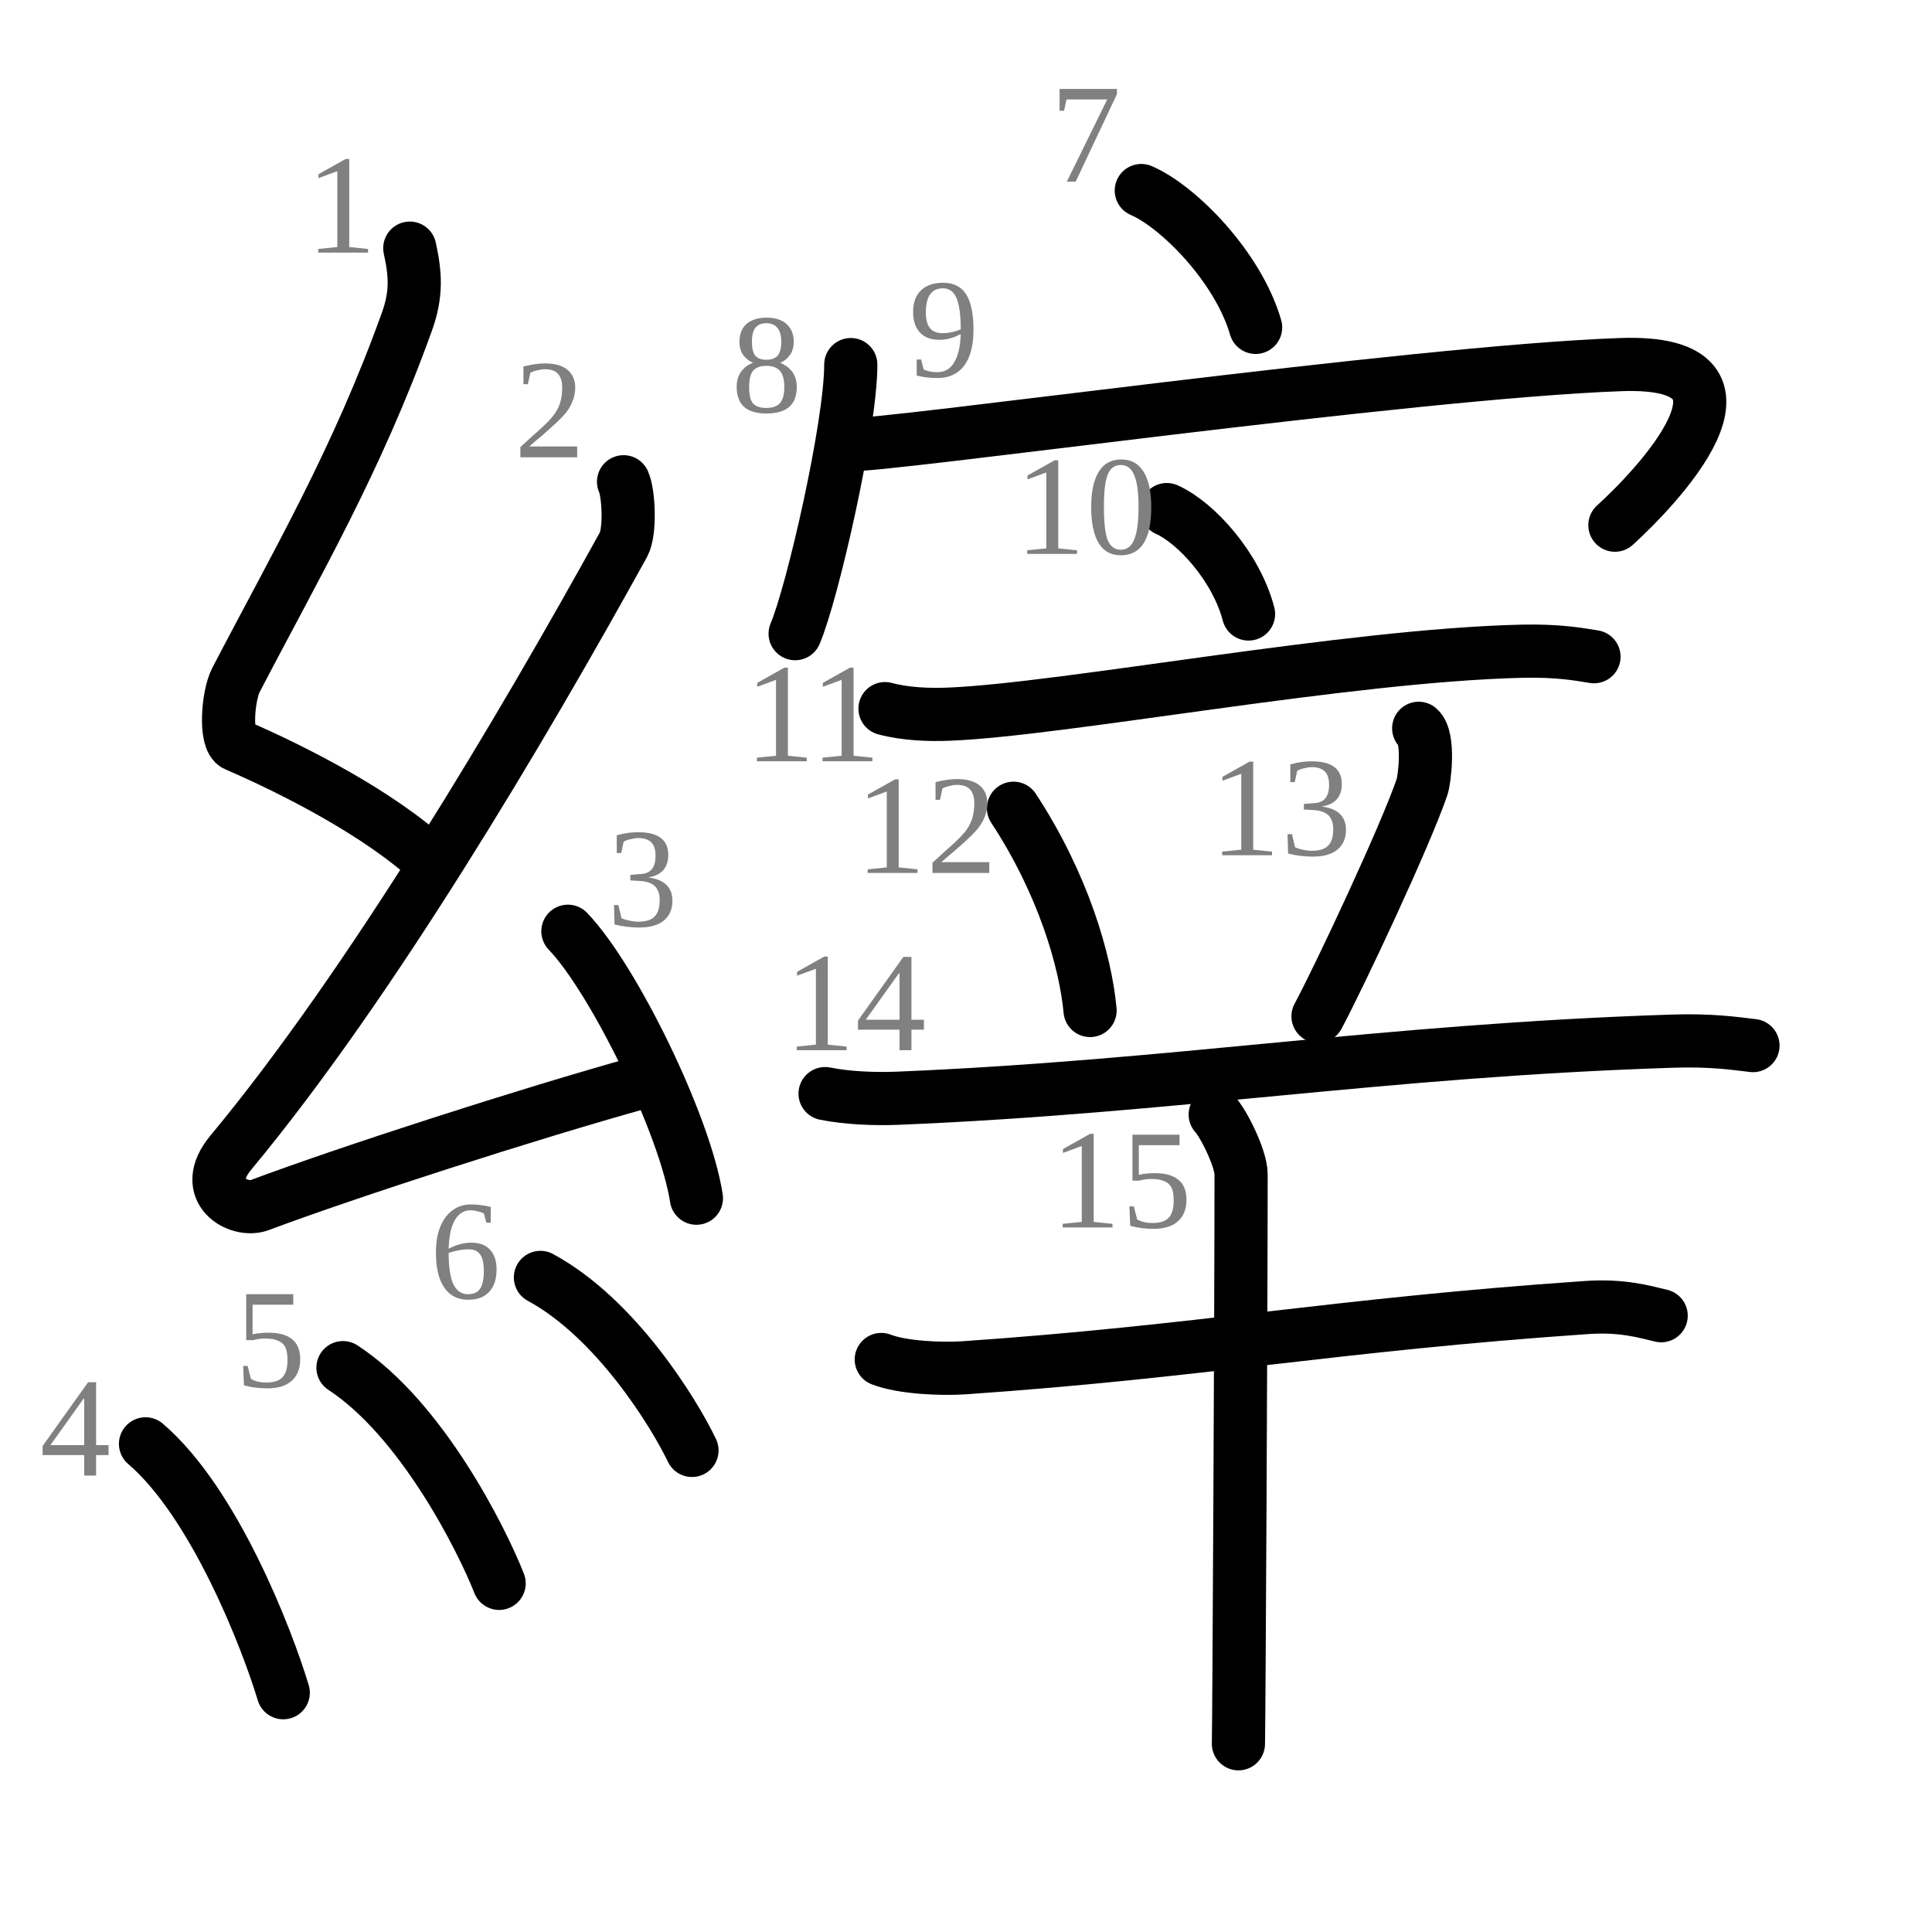
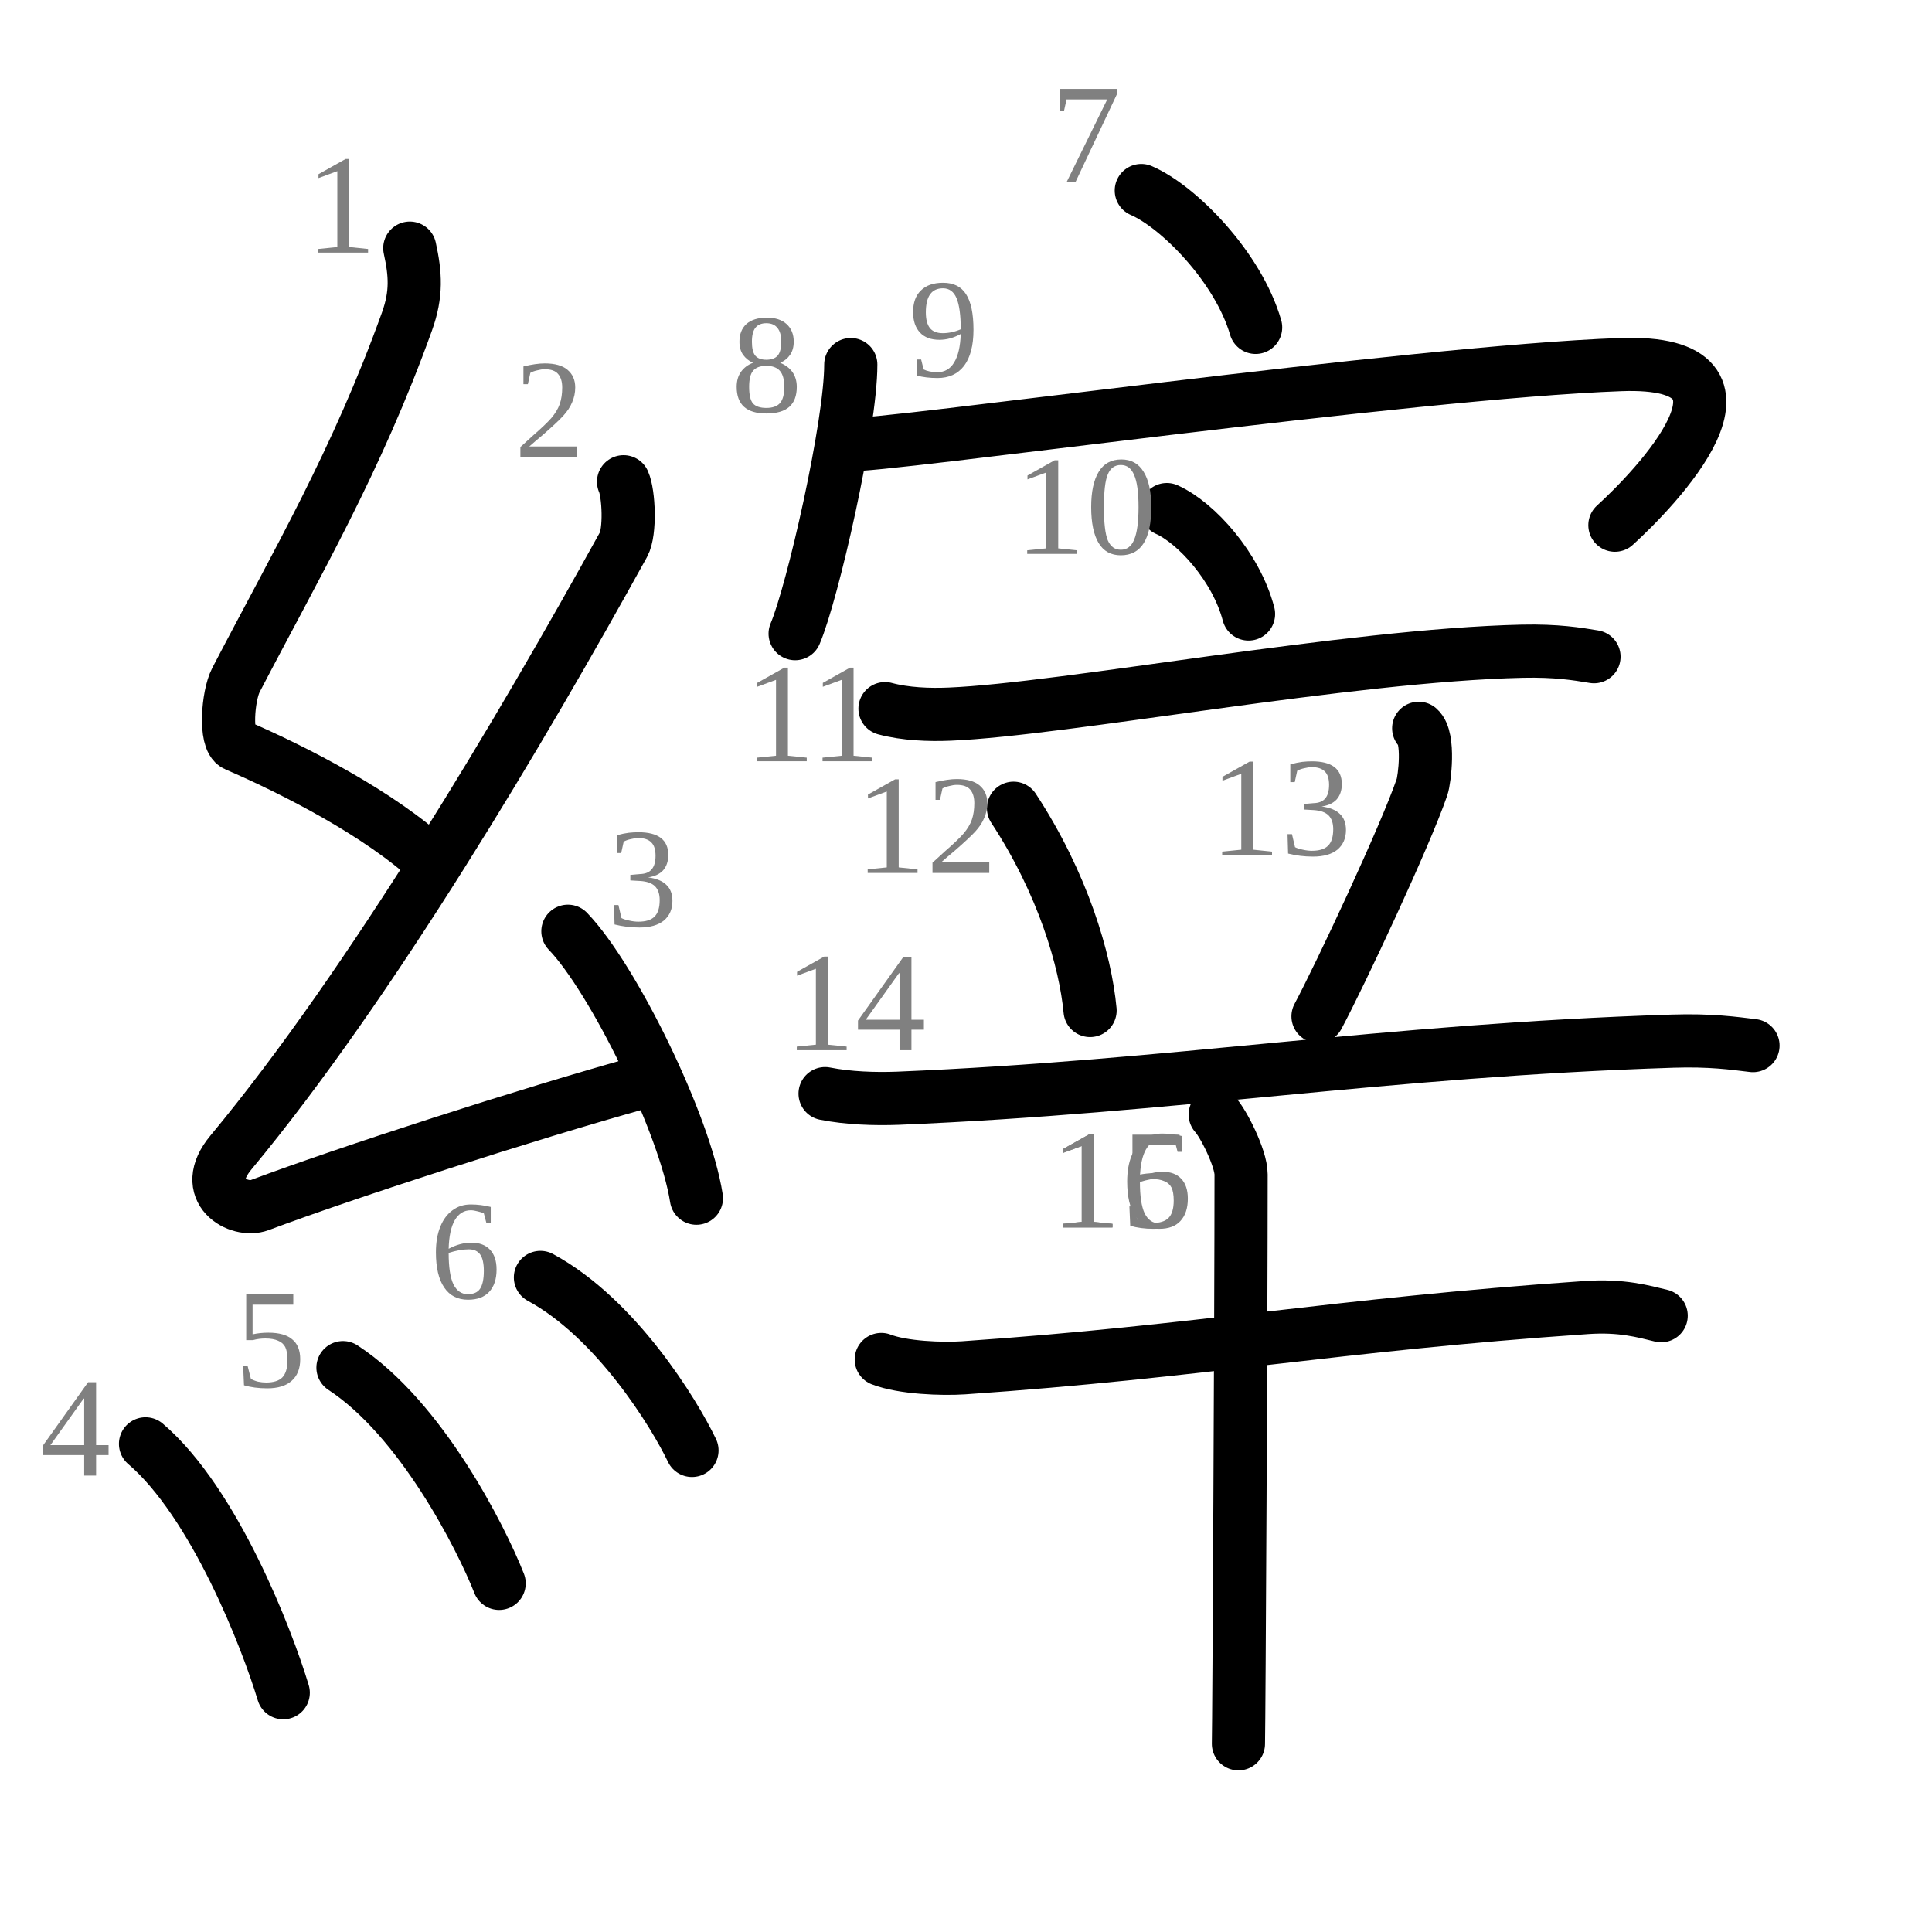
<svg xmlns="http://www.w3.org/2000/svg" xmlns:ns1="http://kanjivg.tagaini.net" width="109" height="109" viewBox="0 0 109 109">
  <g id="kvg:StrokePaths_07e21-Kaisho" style="fill:none;stroke:#000000;stroke-width:3;stroke-linecap:round;stroke-linejoin:round;">
    <g id="kvg:07e21-Kaisho" ns1:element="縡">
      <g id="kvg:07e21-Kaisho-g1" ns1:element="糸" ns1:variant="true" ns1:position="left" ns1:radical="general">
        <path id="kvg:07e21-Kaisho-s1" ns1:type="㇜" d="M23.12,14c0.32,1.46,0.4,2.58-0.16,4.14c-2.84,7.9-6.21,13.62-9.65,20.23c-0.46,0.89-0.64,3.38,0,3.66c3.38,1.46,8.12,3.9,11.02,6.58" />
        <path id="kvg:07e21-Kaisho-s2" ns1:type="㇜" d="M35.18,27.18c0.3,0.66,0.39,2.83,0,3.54C29.45,41.1,20.9,55.55,13.03,65.02c-1.81,2.17,0.45,3.41,1.62,2.97c4.93-1.85,15.15-5.15,21.48-6.91" />
        <path id="kvg:07e21-Kaisho-s3" ns1:type="㇔" d="M32.04,52.54c2.56,2.66,6.61,10.92,7.25,15.06" />
        <path id="kvg:07e21-Kaisho-s4" ns1:type="㇔" d="M8.21,81.46c3.89,3.32,6.87,11.04,7.77,14.04" />
        <path id="kvg:07e21-Kaisho-s5" ns1:type="㇔" d="M19.35,77.16c4.4,2.88,7.78,9.56,8.81,12.17" />
        <path id="kvg:07e21-Kaisho-s6" ns1:type="㇔" d="M30.49,72.07c4.27,2.31,7.55,7.67,8.55,9.76" />
      </g>
      <g id="kvg:07e21-Kaisho-g2" ns1:element="宰" ns1:position="right">
        <g id="kvg:07e21-Kaisho-g3" ns1:element="宀" ns1:position="top">
          <path id="kvg:07e21-Kaisho-s7" ns1:type="㇔/㇑a" d="M64.39,10.75c2.11,0.91,5.47,4.33,6.45,7.72" />
          <path id="kvg:07e21-Kaisho-s8" ns1:type="㇔" d="M48,20.57c0,3.44-2.16,12.88-3.14,15.18" />
          <path id="kvg:07e21-Kaisho-s9" ns1:type="㇖" d="M47.81,25.09c1.86,0.16,31.71-4.09,43.62-4.52c9.1-0.33,1.83,7.11-0.32,9.06" />
        </g>
        <g id="kvg:07e21-Kaisho-g4" ns1:element="辛" ns1:position="bottom">
          <g id="kvg:07e21-Kaisho-g5" ns1:element="立" ns1:position="top">
            <g id="kvg:07e21-Kaisho-g6" ns1:element="亠" ns1:position="top">
              <path id="kvg:07e21-Kaisho-s10" ns1:type="㇔" d="M65.83,28.75c1.67,0.75,3.92,3.25,4.61,5.89" />
              <path id="kvg:07e21-Kaisho-s11" ns1:type="㇐" d="M49.93,39.98c1.15,0.31,2.5,0.36,3.65,0.31c6.5-0.27,22.48-3.33,32.32-3.55c1.92-0.04,3.07,0.15,4.03,0.31" />
            </g>
            <g id="kvg:07e21-Kaisho-g7" ns1:position="bottom">
              <path id="kvg:07e21-Kaisho-s12" ns1:type="㇔" d="M57.18,45.6c2.79,4.25,4.06,8.6,4.32,11.41" />
              <path id="kvg:07e21-Kaisho-s13" ns1:type="㇒" d="M80.04,41.09c0.62,0.54,0.33,2.9,0.19,3.31c-0.95,2.78-4.63,10.62-5.87,12.94" />
              <path id="kvg:07e21-Kaisho-s14" ns1:type="㇐" d="M46.55,61.7c1.3,0.26,2.82,0.31,4.12,0.26c15.64-0.65,27.27-2.69,43.68-3.22c2.17-0.07,3.47,0.12,4.55,0.25" />
            </g>
          </g>
          <g id="kvg:07e21-Kaisho-g8" ns1:element="十" ns1:position="bottom">
            <path id="kvg:07e21-Kaisho-s15" ns1:type="㇐" d="M49.72,76.7c1.21,0.47,3.43,0.55,4.64,0.47c13.39-0.92,20.88-2.42,35.13-3.4c2.01-0.14,3.23,0.22,4.23,0.46" />
            <path id="kvg:07e21-Kaisho-s16" ns1:type="㇑" d="M68.56,62.88c0.44,0.46,1.46,2.45,1.46,3.38c0,7.74-0.12,30.76-0.15,32.12" />
          </g>
        </g>
      </g>
    </g>
  </g>
  <g id="kvg:StrokeNumbers_07e21-Kaisho" style="font-size:8;fill:#808080">
    <text transform="matrix(1 0 0 1 17.25 14.25)">1</text>
    <text transform="matrix(1 0 0 1 29.00 25.80)">2</text>
    <text transform="matrix(1 0 0 1 34.25 52.25)">3</text>
    <text transform="matrix(1 0 0 1 2.25 83.25)">4</text>
    <text transform="matrix(1 0 0 1 13.25 78.25)">5</text>
    <text transform="matrix(1 0 0 1 24.25 73.25)">6</text>
    <text transform="matrix(1 0 0 1 59.25 10.25)">7</text>
    <text transform="matrix(1 0 0 1 41.25 23.25)">8</text>
    <text transform="matrix(1 0 0 1 51.25 21.25)">9</text>
    <text transform="matrix(1 0 0 1 57.25 31.25)">10</text>
    <text transform="matrix(1 0 0 1 42.00 42.95)">11</text>
    <text transform="matrix(1 0 0 1 48.25 49.25)">12</text>
    <text transform="matrix(1 0 0 1 68.25 48.25)">13</text>
    <text transform="matrix(1 0 0 1 44.25 59.25)">14</text>
    <text transform="matrix(1 0 0 1 59.25 69.25)">15</text>
+     <text transform="matrix(1 0 0 1 59.25 69.25)">16</text>
  </g>
</svg>
